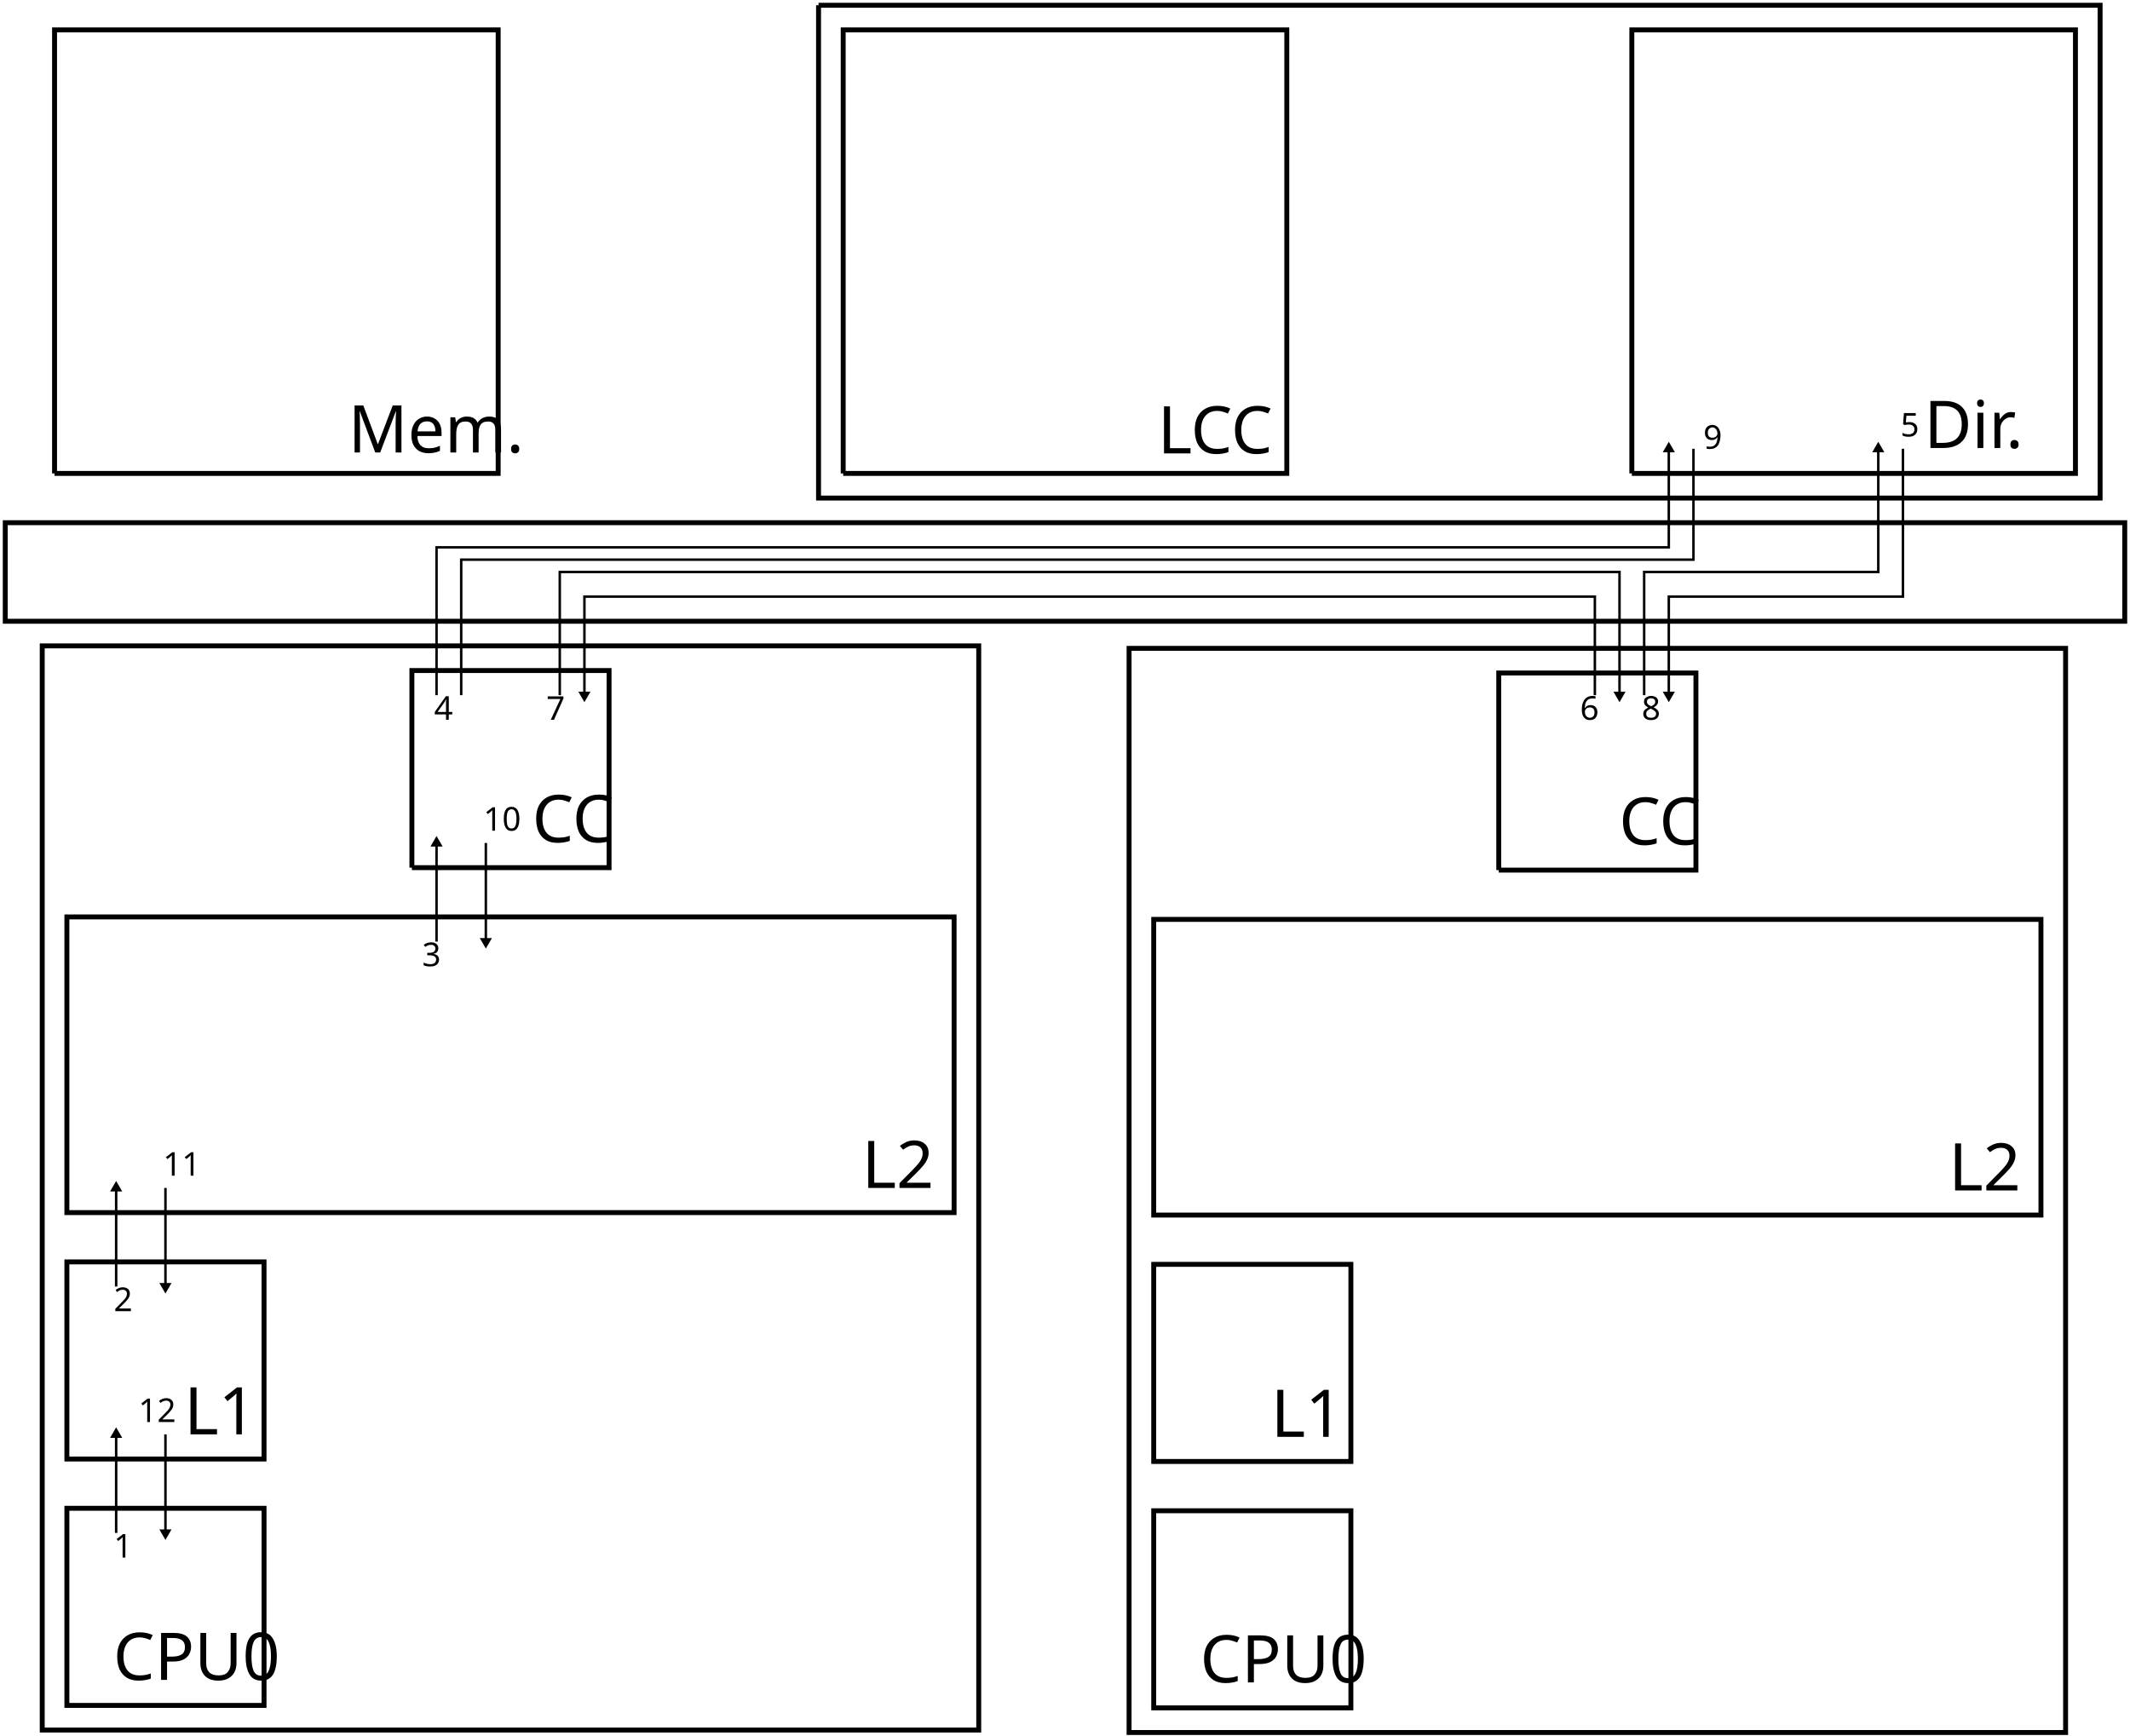
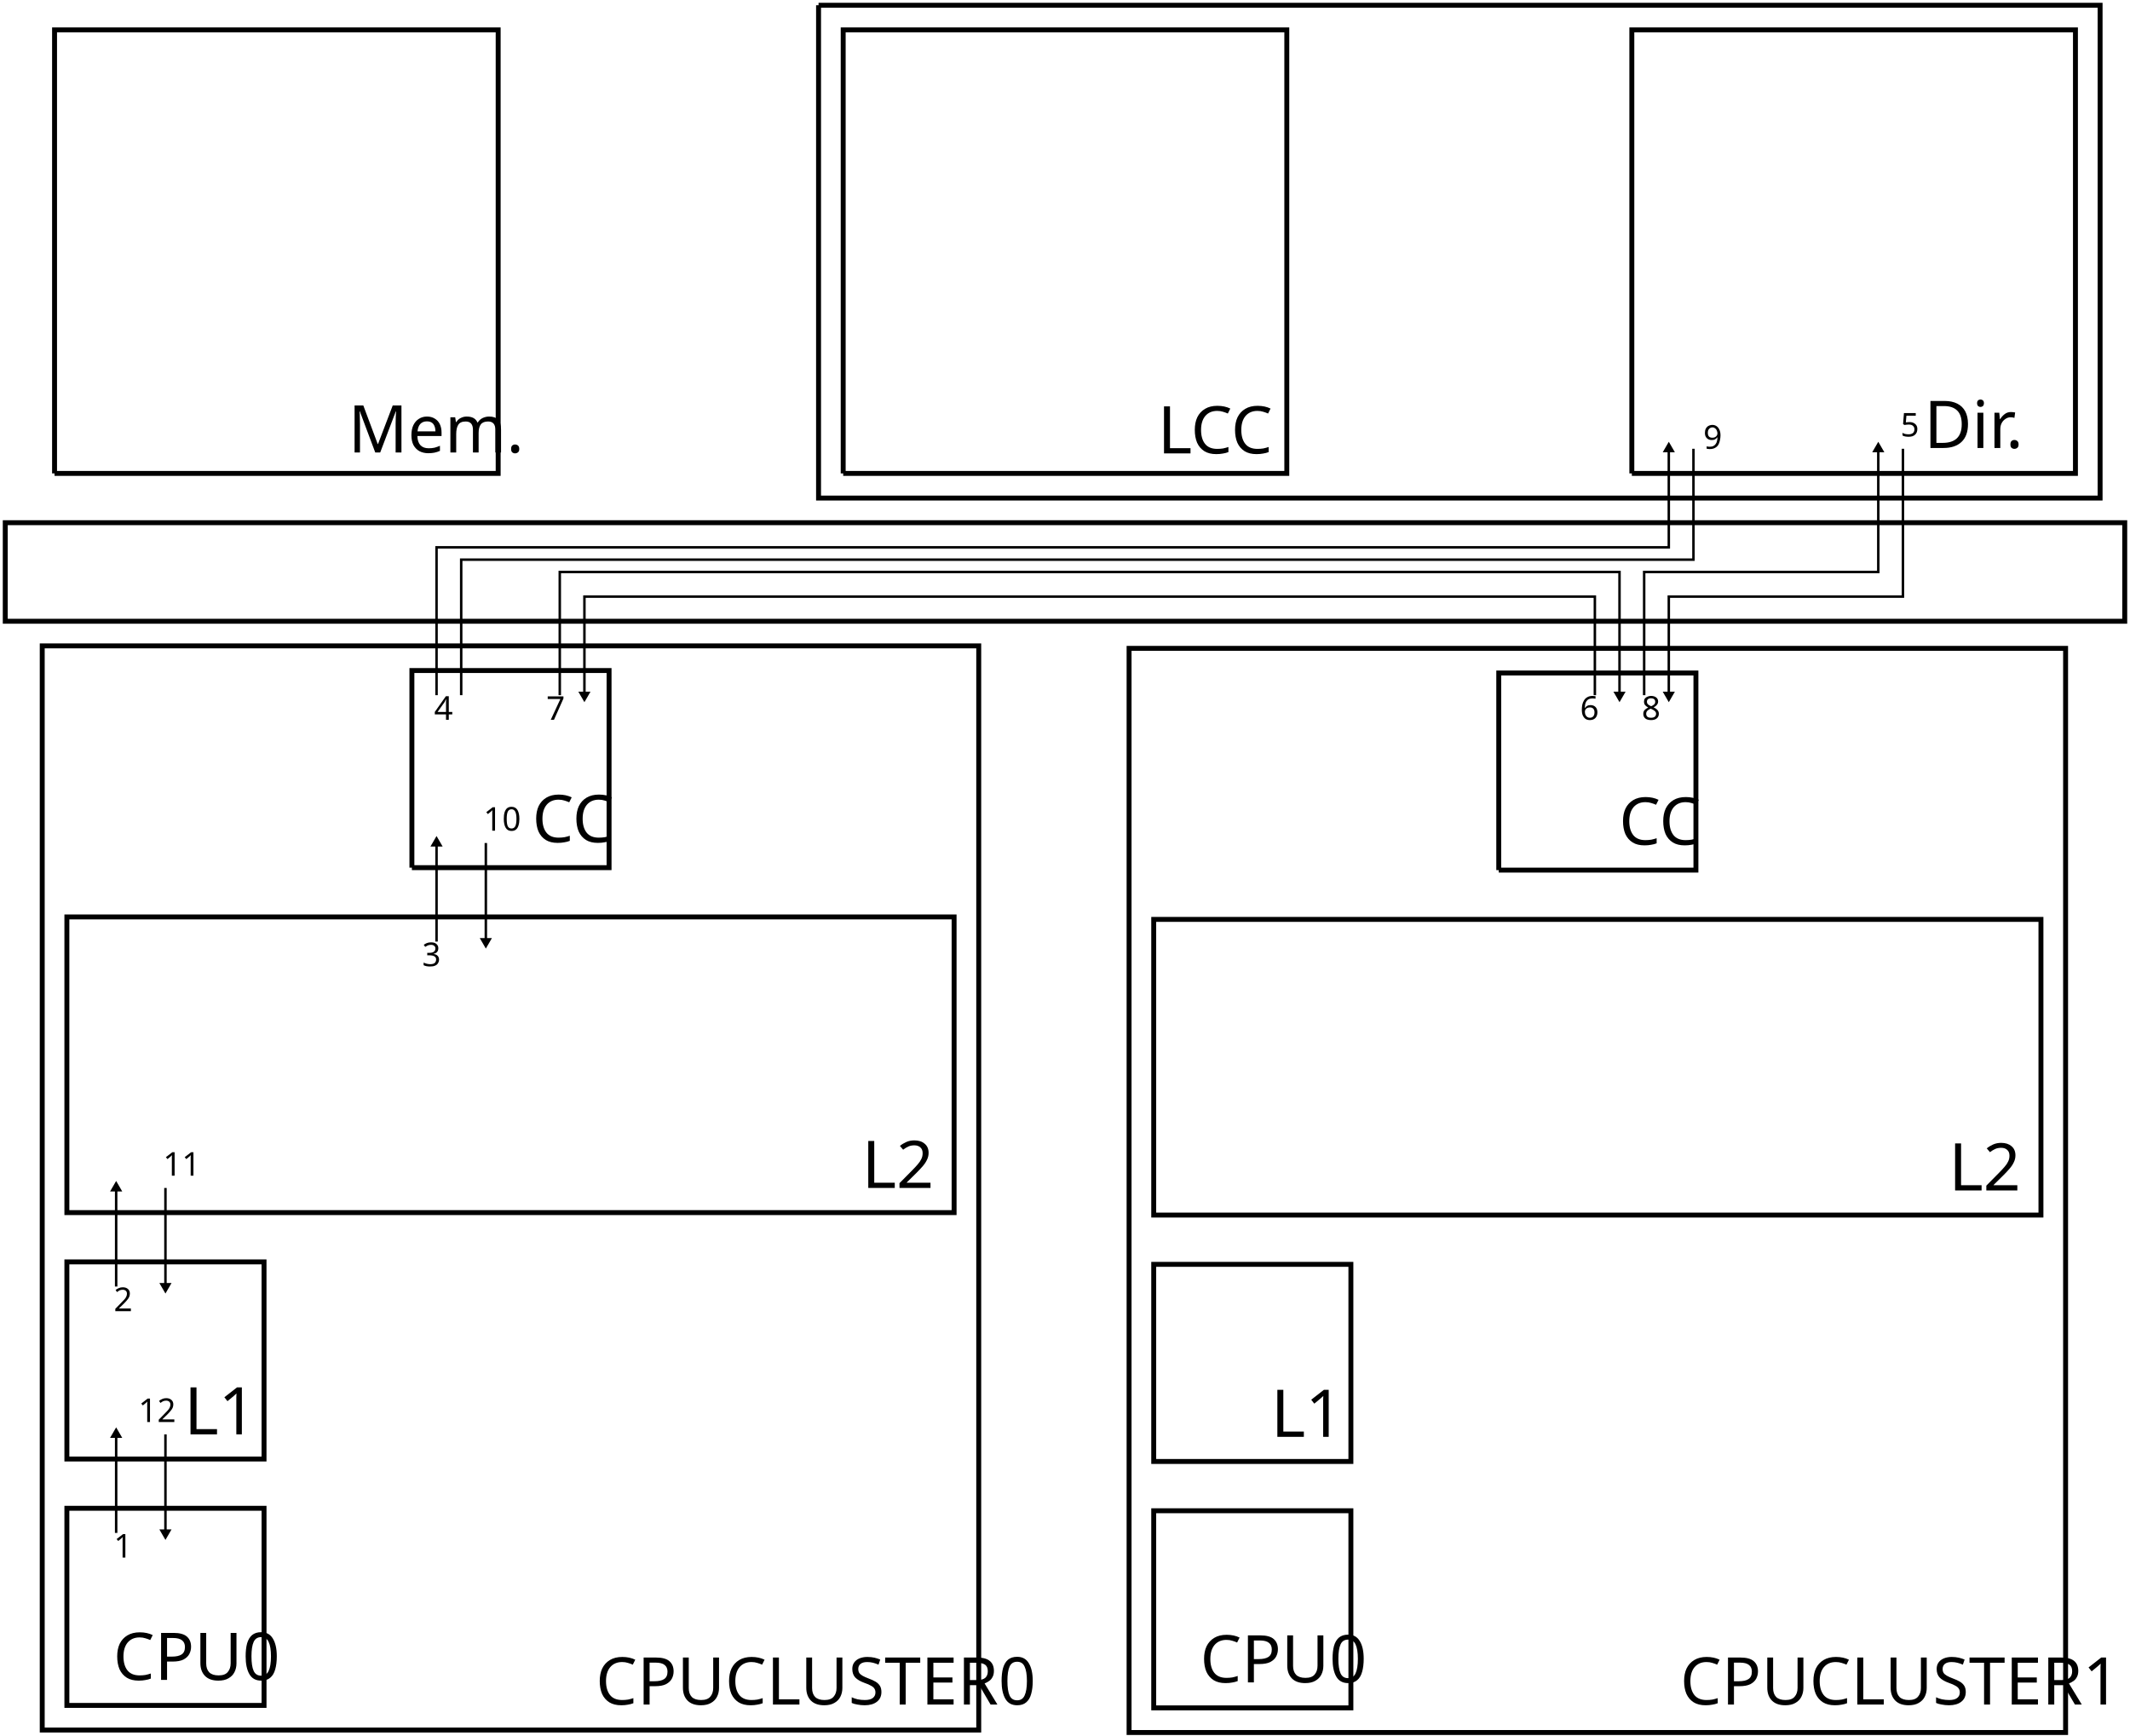
<svg xmlns="http://www.w3.org/2000/svg" width="228.671mm" height="186.337mm" viewBox="0 0 228.671 186.337" version="1.1" id="svg9025">
  <defs id="defs9019">
    <marker orient="auto" refY="0.0" refX="0.0" id="marker16135" style="overflow:visible">
      <path id="path16133" d="M 5.77,0.0 L -2.88,5.0 L -2.88,-5.0 L 5.77,0.0 z " style="fill-rule:evenodd;stroke:#000000;stroke-width:1pt;stroke-opacity:1;fill:#000000;fill-opacity:1" transform="scale(0.4)" />
    </marker>
    <marker style="overflow:visible" id="marker15981" refX="0.0" refY="0.0" orient="auto">
      <path transform="scale(0.4)" style="fill-rule:evenodd;stroke:#000000;stroke-width:1pt;stroke-opacity:1;fill:#000000;fill-opacity:1" d="M 5.77,0.0 L -2.88,5.0 L -2.88,-5.0 L 5.77,0.0 z " id="path15979" />
    </marker>
    <marker style="overflow:visible" id="marker15863" refX="0.0" refY="0.0" orient="auto">
      <path transform="scale(0.4)" style="fill-rule:evenodd;stroke:#000000;stroke-width:1pt;stroke-opacity:1;fill:#000000;fill-opacity:1" d="M 5.77,0.0 L -2.88,5.0 L -2.88,-5.0 L 5.77,0.0 z " id="path15861" />
    </marker>
    <marker orient="auto" refY="0.0" refX="0.0" id="marker15733" style="overflow:visible">
      <path id="path15731" d="M 5.77,0.0 L -2.88,5.0 L -2.88,-5.0 L 5.77,0.0 z " style="fill-rule:evenodd;stroke:#000000;stroke-width:1pt;stroke-opacity:1;fill:#000000;fill-opacity:1" transform="scale(0.4)" />
    </marker>
    <marker orient="auto" refY="0.0" refX="0.0" id="marker15639" style="overflow:visible">
      <path id="path15637" d="M 5.77,0.0 L -2.88,5.0 L -2.88,-5.0 L 5.77,0.0 z " style="fill-rule:evenodd;stroke:#000000;stroke-width:1pt;stroke-opacity:1;fill:#000000;fill-opacity:1" transform="scale(0.4)" />
    </marker>
    <marker style="overflow:visible" id="marker15533" refX="0.0" refY="0.0" orient="auto">
      <path transform="scale(0.4)" style="fill-rule:evenodd;stroke:#000000;stroke-width:1pt;stroke-opacity:1;fill:#000000;fill-opacity:1" d="M 5.77,0.0 L -2.88,5.0 L -2.88,-5.0 L 5.77,0.0 z " id="path15531" />
    </marker>
    <marker style="overflow:visible" id="marker15463" refX="0.0" refY="0.0" orient="auto">
      <path transform="scale(0.4)" style="fill-rule:evenodd;stroke:#000000;stroke-width:1pt;stroke-opacity:1;fill:#000000;fill-opacity:1" d="M 5.77,0.0 L -2.88,5.0 L -2.88,-5.0 L 5.77,0.0 z " id="path15461" />
    </marker>
    <marker orient="auto" refY="0.0" refX="0.0" id="marker15381" style="overflow:visible">
      <path id="path15379" d="M 5.77,0.0 L -2.88,5.0 L -2.88,-5.0 L 5.77,0.0 z " style="fill-rule:evenodd;stroke:#000000;stroke-width:1pt;stroke-opacity:1;fill:#000000;fill-opacity:1" transform="scale(0.4)" />
    </marker>
    <marker orient="auto" refY="0.0" refX="0.0" id="marker15335" style="overflow:visible">
      <path id="path15333" d="M 5.77,0.0 L -2.88,5.0 L -2.88,-5.0 L 5.77,0.0 z " style="fill-rule:evenodd;stroke:#000000;stroke-width:1pt;stroke-opacity:1;fill:#000000;fill-opacity:1" transform="scale(0.4)" />
    </marker>
    <marker style="overflow:visible" id="marker15277" refX="0.0" refY="0.0" orient="auto">
      <path transform="scale(0.4)" style="fill-rule:evenodd;stroke:#000000;stroke-width:1pt;stroke-opacity:1;fill:#000000;fill-opacity:1" d="M 5.77,0.0 L -2.88,5.0 L -2.88,-5.0 L 5.77,0.0 z " id="path15275" />
    </marker>
    <marker orient="auto" refY="0.0" refX="0.0" id="TriangleOutM" style="overflow:visible">
      <path id="path5078" d="M 5.77,0.0 L -2.88,5.0 L -2.88,-5.0 L 5.77,0.0 z " style="fill-rule:evenodd;stroke:#000000;stroke-width:1pt;stroke-opacity:1;fill:#000000;fill-opacity:1" transform="scale(0.4)" />
    </marker>
  </defs>
  <g id="layer1" transform="translate(17.7625,-18.62291)">
    <path style="fill:none;stroke:#000000;stroke-width:0.529px;stroke-linecap:butt;stroke-linejoin:miter;stroke-opacity:1" d="m -10.583,180.583 v 21.167 h 21.167 v -21.167 z" id="path9048" />
    <path style="fill:none;stroke:#000000;stroke-width:0.529px;stroke-linecap:butt;stroke-linejoin:miter;stroke-opacity:1" d="M -10.583,175.292 H 10.583 V 154.125 H -10.583 Z" id="path9050" />
    <path style="fill:none;stroke:#000000;stroke-width:0.529px;stroke-linecap:butt;stroke-linejoin:miter;stroke-opacity:1" d="m -10.583,148.833 h 95.25 v -31.75 h -95.25 z" id="path9052" />
    <path style="fill:none;stroke:#000000;stroke-width:0.529px;stroke-linecap:butt;stroke-linejoin:miter;stroke-opacity:1" d="m 26.458,111.792 h 21.167 V 90.625 h -21.167 v 21.167" id="path9054" />
    <path style="fill:none;stroke:#000000;stroke-width:0.529px;stroke-linecap:butt;stroke-linejoin:miter;stroke-opacity:1" d="M -17.198,74.75 H 210.344 V 85.333 H -17.198 Z" id="path9058" />
    <path style="fill:none;stroke:#000000;stroke-width:0.529px;stroke-linecap:butt;stroke-linejoin:miter;stroke-opacity:1" d="m -11.906,69.458 v -47.625 h 47.625 v 47.625 h -47.625" id="path9060" />
    <path style="fill:none;stroke:#000000;stroke-width:0.529px;stroke-linecap:butt;stroke-linejoin:miter;stroke-opacity:1" d="m 72.76,69.458 v -47.625 h 47.625 v 47.625 H 72.76" id="path9060-9" />
    <path style="fill:none;stroke:#000000;stroke-width:0.529px;stroke-linecap:butt;stroke-linejoin:miter;stroke-opacity:1" d="M 157.427,69.458 V 21.833 h 47.625 v 47.625 h -47.625" id="path9060-9-2" />
    <text xml:space="preserve" style="font-style:normal;font-variant:normal;font-weight:normal;font-stretch:normal;font-size:7.056px;line-height:1.25;font-family:'Ubuntu Mono';-inkscape-font-specification:'Ubuntu Mono';letter-spacing:0px;word-spacing:0px;fill:#000000;fill-opacity:1;stroke:none;stroke-width:0.529" x="-5.616" y="199.012" id="text9094">
      <tspan id="tspan9092" x="-5.616" y="199.012" style="font-size:7.056px;stroke-width:0.529">CPU0</tspan>
    </text>
    <text xml:space="preserve" style="font-style:normal;font-variant:normal;font-weight:normal;font-stretch:normal;font-size:7.056px;line-height:1.25;font-family:'Ubuntu Mono';-inkscape-font-specification:'Ubuntu Mono';letter-spacing:0px;word-spacing:0px;fill:#000000;fill-opacity:1;stroke:none;stroke-width:0.529" x="2.004" y="172.646" id="text9094-8">
      <tspan id="tspan9092-3" x="2.004" y="172.646" style="font-size:7.056px;stroke-width:0.529">L1</tspan>
    </text>
    <text xml:space="preserve" style="font-style:normal;font-variant:normal;font-weight:normal;font-stretch:normal;font-size:7.056px;line-height:1.25;font-family:'Ubuntu Mono';-inkscape-font-specification:'Ubuntu Mono';letter-spacing:0px;word-spacing:0px;fill:#000000;fill-opacity:1;stroke:none;stroke-width:0.529" x="74.764" y="146.187" id="text9094-8-0">
      <tspan id="tspan9092-3-1" x="74.764" y="146.187" style="font-size:7.056px;stroke-width:0.529">L2</tspan>
    </text>
    <text xml:space="preserve" style="font-style:normal;font-variant:normal;font-weight:normal;font-stretch:normal;font-size:7.056px;line-height:1.25;font-family:'Ubuntu Mono';-inkscape-font-specification:'Ubuntu Mono';letter-spacing:0px;word-spacing:0px;fill:#000000;fill-opacity:1;stroke:none;stroke-width:0.529" x="39.363" y="109.054" id="text9094-8-0-7">
      <tspan id="tspan9092-3-1-8" x="39.363" y="109.054" style="font-size:7.056px;stroke-width:0.529">CC</tspan>
    </text>
    <text xml:space="preserve" style="font-style:normal;font-variant:normal;font-weight:normal;font-stretch:normal;font-size:7.056px;line-height:1.25;font-family:'Ubuntu Mono';-inkscape-font-specification:'Ubuntu Mono';letter-spacing:0px;word-spacing:0px;fill:#000000;fill-opacity:1;stroke:none;stroke-width:0.529" x="106.514" y="67.31" id="text9094-8-0-7-9">
      <tspan id="tspan9092-3-1-8-1" x="106.514" y="67.31" style="font-size:7.056px;stroke-width:0.529">LCC</tspan>
    </text>
    <text xml:space="preserve" style="font-style:normal;font-variant:normal;font-weight:normal;font-stretch:normal;font-size:7.056px;line-height:1.25;font-family:'Ubuntu Mono';-inkscape-font-specification:'Ubuntu Mono';letter-spacing:0px;word-spacing:0px;fill:#000000;fill-opacity:1;stroke:none;stroke-width:0.529" x="19.618" y="67.211" id="text9170">
      <tspan id="tspan9168" x="19.618" y="67.211" style="stroke-width:0.529">Mem.</tspan>
    </text>
    <text xml:space="preserve" style="font-style:normal;font-variant:normal;font-weight:normal;font-stretch:normal;font-size:7.056px;line-height:1.25;font-family:'Ubuntu Mono';-inkscape-font-specification:'Ubuntu Mono';letter-spacing:0px;word-spacing:0px;fill:#000000;fill-opacity:1;stroke:none;stroke-width:0.529" x="188.796" y="66.728" id="text9174">
      <tspan id="tspan9172" x="188.796" y="66.728" style="stroke-width:0.529">Dir.</tspan>
    </text>
    <path style="fill:none;stroke:#000000;stroke-width:0.529px;stroke-linecap:butt;stroke-linejoin:miter;stroke-opacity:1" d="M 70.115,19.187 H 207.698 V 72.104 H 70.115 V 19.187" id="path9178" />
    <path style="fill:none;stroke:#000000;stroke-width:0.529px;stroke-linecap:butt;stroke-linejoin:miter;stroke-opacity:1" d="M -13.229,204.396 V 87.979 H 87.312 V 204.396 Z" id="path9180" />
    <path style="fill:none;stroke:#000000;stroke-width:0.529px;stroke-linecap:butt;stroke-linejoin:miter;stroke-opacity:1" d="m 106.098,180.848 v 21.167 h 21.167 V 180.848 Z" id="path9048-1" />
    <path style="fill:none;stroke:#000000;stroke-width:0.529px;stroke-linecap:butt;stroke-linejoin:miter;stroke-opacity:1" d="m 106.098,175.556 h 21.167 v -21.167 h -21.167 z" id="path9050-9" />
    <path style="fill:none;stroke:#000000;stroke-width:0.529px;stroke-linecap:butt;stroke-linejoin:miter;stroke-opacity:1" d="m 106.098,149.098 h 95.25 v -31.75 h -95.25 z" id="path9052-0" />
    <path style="fill:none;stroke:#000000;stroke-width:0.529px;stroke-linecap:butt;stroke-linejoin:miter;stroke-opacity:1" d="m 143.14,112.056 h 21.167 V 90.89 h -21.167 v 21.167" id="path9054-5" />
    <text xml:space="preserve" style="font-style:normal;font-variant:normal;font-weight:normal;font-stretch:normal;font-size:7.056px;line-height:1.25;font-family:'Ubuntu Mono';-inkscape-font-specification:'Ubuntu Mono';letter-spacing:0px;word-spacing:0px;fill:#000000;fill-opacity:1;stroke:none;stroke-width:0.529" x="111.065" y="199.277" id="text9094-6">
      <tspan id="tspan9092-7" x="111.065" y="199.277" style="font-size:7.056px;stroke-width:0.529">CPU0</tspan>
    </text>
    <text xml:space="preserve" style="font-style:normal;font-variant:normal;font-weight:normal;font-stretch:normal;font-size:7.056px;line-height:1.25;font-family:'Ubuntu Mono';-inkscape-font-specification:'Ubuntu Mono';letter-spacing:0px;word-spacing:0px;fill:#000000;fill-opacity:1;stroke:none;stroke-width:0.529" x="118.685" y="172.91" id="text9094-8-7">
      <tspan id="tspan9092-3-4" x="118.685" y="172.91" style="font-size:7.056px;stroke-width:0.529">L1</tspan>
    </text>
    <text xml:space="preserve" style="font-style:normal;font-variant:normal;font-weight:normal;font-stretch:normal;font-size:7.056px;line-height:1.25;font-family:'Ubuntu Mono';-inkscape-font-specification:'Ubuntu Mono';letter-spacing:0px;word-spacing:0px;fill:#000000;fill-opacity:1;stroke:none;stroke-width:0.529" x="191.445" y="146.452" id="text9094-8-0-0">
      <tspan id="tspan9092-3-1-6" x="191.445" y="146.452" style="font-size:7.056px;stroke-width:0.529">L2</tspan>
    </text>
    <text xml:space="preserve" style="font-style:normal;font-variant:normal;font-weight:normal;font-stretch:normal;font-size:7.056px;line-height:1.25;font-family:'Ubuntu Mono';-inkscape-font-specification:'Ubuntu Mono';letter-spacing:0px;word-spacing:0px;fill:#000000;fill-opacity:1;stroke:none;stroke-width:0.529" x="156.044" y="109.319" id="text9094-8-0-7-4">
      <tspan id="tspan9092-3-1-8-7" x="156.044" y="109.319" style="font-size:7.056px;stroke-width:0.529">CC</tspan>
    </text>
    <path style="fill:none;stroke:#000000;stroke-width:0.529px;stroke-linecap:butt;stroke-linejoin:miter;stroke-opacity:1" d="M 103.452,204.66 V 88.244 H 203.994 V 204.66 Z" id="path9180-4" />
    <path style="fill:none;stroke:#000000;stroke-width:0.265;stroke-linecap:butt;stroke-linejoin:miter;stroke-miterlimit:4;stroke-dasharray:none;stroke-opacity:1;marker-end:url(#TriangleOutM)" d="M -5.292,183.229 V 172.646" id="path14548" />
    <path style="fill:none;stroke:#000000;stroke-width:0.265px;stroke-linecap:butt;stroke-linejoin:miter;stroke-opacity:1;marker-end:url(#marker15381)" d="M -5.292,156.771 V 146.187" id="path14550" />
    <path style="fill:none;stroke:#000000;stroke-width:0.265px;stroke-linecap:butt;stroke-linejoin:miter;stroke-opacity:1;marker-end:url(#marker15463)" d="M 29.104,119.729 V 109.146" id="path14552" />
    <path style="fill:none;stroke:#000000;stroke-width:0.265px;stroke-linecap:butt;stroke-linejoin:miter;stroke-opacity:1;marker-end:url(#marker16135)" d="m 29.104,93.271 v -15.875 H 161.396 V 66.812" id="path14554" />
    <path style="fill:none;stroke:#000000;stroke-width:0.265px;stroke-linecap:butt;stroke-linejoin:miter;stroke-opacity:1;marker-end:url(#marker15639)" d="M 186.531,66.812 V 82.687 H 161.396 V 93.271" id="path14556" />
    <path style="fill:none;stroke:#000000;stroke-width:0.265px;stroke-linecap:butt;stroke-linejoin:miter;stroke-opacity:1;marker-end:url(#marker15733)" d="M 158.75,93.271 V 80.042 h 25.135 V 66.812" id="path14558" />
    <path style="fill:none;stroke:#000000;stroke-width:0.265px;stroke-linecap:butt;stroke-linejoin:miter;stroke-opacity:1;marker-end:url(#marker15981)" d="M 42.333,93.271 V 80.042 H 156.104 v 13.229" id="path14562" />
    <path style="fill:none;stroke:#000000;stroke-width:0.265px;stroke-linecap:butt;stroke-linejoin:miter;stroke-opacity:1;marker-end:url(#marker15863)" d="M 153.458,93.271 V 82.687 H 44.979 v 10.583" id="path14564" />
    <path style="fill:none;stroke:#000000;stroke-width:0.265px;stroke-linecap:butt;stroke-linejoin:miter;stroke-opacity:1" d="M 164.042,66.812 V 78.719 H 31.75 v 14.552" id="path14566" />
    <path style="fill:none;stroke:#000000;stroke-width:0.265px;stroke-linecap:butt;stroke-linejoin:miter;stroke-opacity:1;marker-end:url(#marker15533)" d="m 34.396,109.146 v 10.583" id="path14568" />
    <path style="fill:none;stroke:#000000;stroke-width:0.265px;stroke-linecap:butt;stroke-linejoin:miter;stroke-opacity:1;marker-end:url(#marker15335)" d="m -2.9461286e-7,146.187 v 10.583" id="path14570" />
    <path style="fill:none;stroke:#000000;stroke-width:0.265;stroke-linecap:butt;stroke-linejoin:miter;stroke-miterlimit:4;stroke-dasharray:none;stroke-opacity:1;marker-end:url(#marker15277)" d="m -2.9461286e-7,172.646 v 10.583" id="path14572" />
    <text xml:space="preserve" style="font-style:normal;font-variant:normal;font-weight:normal;font-stretch:normal;font-size:7.056px;line-height:1.25;font-family:'Ubuntu Mono';-inkscape-font-specification:'Ubuntu Mono';letter-spacing:0px;word-spacing:0px;fill:#000000;fill-opacity:1;stroke:none;stroke-width:0.529" x="-5.556" y="185.875" id="text9094-8-8">
      <tspan id="tspan9092-3-5" x="-5.556" y="185.875" style="font-size:3.528px;stroke-width:0.529">1</tspan>
    </text>
    <text xml:space="preserve" style="font-style:normal;font-variant:normal;font-weight:normal;font-stretch:normal;font-size:7.056px;line-height:1.25;font-family:'Ubuntu Mono';-inkscape-font-specification:'Ubuntu Mono';letter-spacing:0px;word-spacing:0px;fill:#000000;fill-opacity:1;stroke:none;stroke-width:0.529" x="34.131" y="107.823" id="text9094-8-8-8">
      <tspan id="tspan9092-3-5-2" x="34.131" y="107.823" style="font-size:3.528px;stroke-width:0.529">10</tspan>
    </text>
    <text xml:space="preserve" style="font-style:normal;font-variant:normal;font-weight:normal;font-stretch:normal;font-size:7.056px;line-height:1.25;font-family:'Ubuntu Mono';-inkscape-font-specification:'Ubuntu Mono';letter-spacing:0px;word-spacing:0px;fill:#000000;fill-opacity:1;stroke:none;stroke-width:0.529" x="-2.91" y="171.323" id="text9094-8-8-6">
      <tspan id="tspan9092-3-5-0" x="-2.91" y="171.323" style="font-size:3.528px;stroke-width:0.529">12</tspan>
    </text>
    <text xml:space="preserve" style="font-style:normal;font-variant:normal;font-weight:normal;font-stretch:normal;font-size:7.056px;line-height:1.25;font-family:'Ubuntu Mono';-inkscape-font-specification:'Ubuntu Mono';letter-spacing:0px;word-spacing:0px;fill:#000000;fill-opacity:1;stroke:none;stroke-width:0.529" x="165.1" y="66.812" id="text9094-8-8-62">
      <tspan id="tspan9092-3-5-8" x="165.1" y="66.812" style="font-size:3.528px;stroke-width:0.529">9</tspan>
    </text>
    <text xml:space="preserve" style="font-style:normal;font-variant:normal;font-weight:normal;font-stretch:normal;font-size:7.056px;line-height:1.25;font-family:'Ubuntu Mono';-inkscape-font-specification:'Ubuntu Mono';letter-spacing:0px;word-spacing:0px;fill:#000000;fill-opacity:1;stroke:none;stroke-width:0.529" x="186.267" y="65.49" id="text9094-8-8-9">
      <tspan id="tspan9092-3-5-6" x="186.267" y="65.49" style="font-size:3.528px;stroke-width:0.529">5</tspan>
    </text>
    <text xml:space="preserve" style="font-style:normal;font-variant:normal;font-weight:normal;font-stretch:normal;font-size:7.056px;line-height:1.25;font-family:'Ubuntu Mono';-inkscape-font-specification:'Ubuntu Mono';letter-spacing:0px;word-spacing:0px;fill:#000000;fill-opacity:1;stroke:none;stroke-width:0.529" x="27.559" y="122.375" id="text9094-8-8-0">
      <tspan id="tspan9092-3-5-7" x="27.559" y="122.375" style="font-size:3.528px;stroke-width:0.529">3</tspan>
    </text>
    <text xml:space="preserve" style="font-style:normal;font-variant:normal;font-weight:normal;font-stretch:normal;font-size:7.056px;line-height:1.25;font-family:'Ubuntu Mono';-inkscape-font-specification:'Ubuntu Mono';letter-spacing:0px;word-spacing:0px;fill:#000000;fill-opacity:1;stroke:none;stroke-width:0.529" x="158.485" y="95.917" id="text9094-8-8-01">
      <tspan id="tspan9092-3-5-01" x="158.485" y="95.917" style="font-size:3.528px;stroke-width:0.529">8</tspan>
    </text>
    <text xml:space="preserve" style="font-style:normal;font-variant:normal;font-weight:normal;font-stretch:normal;font-size:7.056px;line-height:1.25;font-family:'Ubuntu Mono';-inkscape-font-specification:'Ubuntu Mono';letter-spacing:0px;word-spacing:0px;fill:#000000;fill-opacity:1;stroke:none;stroke-width:0.529" x="151.871" y="95.917" id="text9094-8-8-3">
      <tspan id="tspan9092-3-5-77" x="151.871" y="95.917" style="font-size:3.528px;stroke-width:0.529">6</tspan>
    </text>
    <text xml:space="preserve" style="font-style:normal;font-variant:normal;font-weight:normal;font-stretch:normal;font-size:7.056px;line-height:1.25;font-family:'Ubuntu Mono';-inkscape-font-specification:'Ubuntu Mono';letter-spacing:0px;word-spacing:0px;fill:#000000;fill-opacity:1;stroke:none;stroke-width:0.529" x="-5.556" y="159.417" id="text9094-8-8-2">
      <tspan id="tspan9092-3-5-64" x="-5.556" y="159.417" style="font-size:3.528px;stroke-width:0.529">2</tspan>
    </text>
    <text xml:space="preserve" style="font-style:normal;font-variant:normal;font-weight:normal;font-stretch:normal;font-size:7.056px;line-height:1.25;font-family:'Ubuntu Mono';-inkscape-font-specification:'Ubuntu Mono';letter-spacing:0px;word-spacing:0px;fill:#000000;fill-opacity:1;stroke:none;stroke-width:0.529" x="-0.265" y="144.865" id="text9094-8-8-5">
      <tspan id="tspan9092-3-5-20" x="-0.265" y="144.865" style="font-size:3.528px;stroke-width:0.529">11</tspan>
    </text>
    <text xml:space="preserve" style="font-style:normal;font-variant:normal;font-weight:normal;font-stretch:normal;font-size:7.056px;line-height:1.25;font-family:'Ubuntu Mono';-inkscape-font-specification:'Ubuntu Mono';letter-spacing:0px;word-spacing:0px;fill:#000000;fill-opacity:1;stroke:none;stroke-width:0.529" x="28.84" y="95.917" id="text9094-8-8-29">
      <tspan id="tspan9092-3-5-09" x="28.84" y="95.917" style="font-size:3.528px;stroke-width:0.529">4</tspan>
    </text>
    <text xml:space="preserve" style="font-style:normal;font-variant:normal;font-weight:normal;font-stretch:normal;font-size:7.056px;line-height:1.25;font-family:'Ubuntu Mono';-inkscape-font-specification:'Ubuntu Mono';letter-spacing:0px;word-spacing:0px;fill:#000000;fill-opacity:1;stroke:none;stroke-width:0.529" x="40.883" y="95.917" id="text9094-8-8-29-8">
      <tspan id="tspan9092-3-5-09-8" x="40.883" y="95.917" style="font-size:3.528px;stroke-width:0.529">7</tspan>
    </text>
+     <text xml:space="preserve" style="font-style:normal;font-variant:normal;font-weight:normal;font-stretch:normal;font-size:7.056px;line-height:1.25;font-family:'Ubuntu Mono';-inkscape-font-specification:'Ubuntu Mono';letter-spacing:0px;word-spacing:0px;fill:#000000;fill-opacity:1;stroke:none;stroke-width:0.529" x="46.186" y="201.658" id="text9094-60">
+       <tspan id="tspan9092-4" x="46.186" y="201.658" style="font-size:7.056px;stroke-width:0.529">CPUCLUSTER0</tspan>
+     </text>
+     <text xml:space="preserve" style="font-style:normal;font-variant:normal;font-weight:normal;font-stretch:normal;font-size:7.056px;line-height:1.25;font-family:'Ubuntu Mono';-inkscape-font-specification:'Ubuntu Mono';letter-spacing:0px;word-spacing:0px;fill:#000000;fill-opacity:1;stroke:none;stroke-width:0.529" x="162.602" y="201.658" id="text9094-60-6">
+       <tspan id="tspan9092-4-7" x="162.602" y="201.658" style="font-size:7.056px;stroke-width:0.529">CPUCLUSTER1</tspan>
+     </text>
  </g>
</svg>
